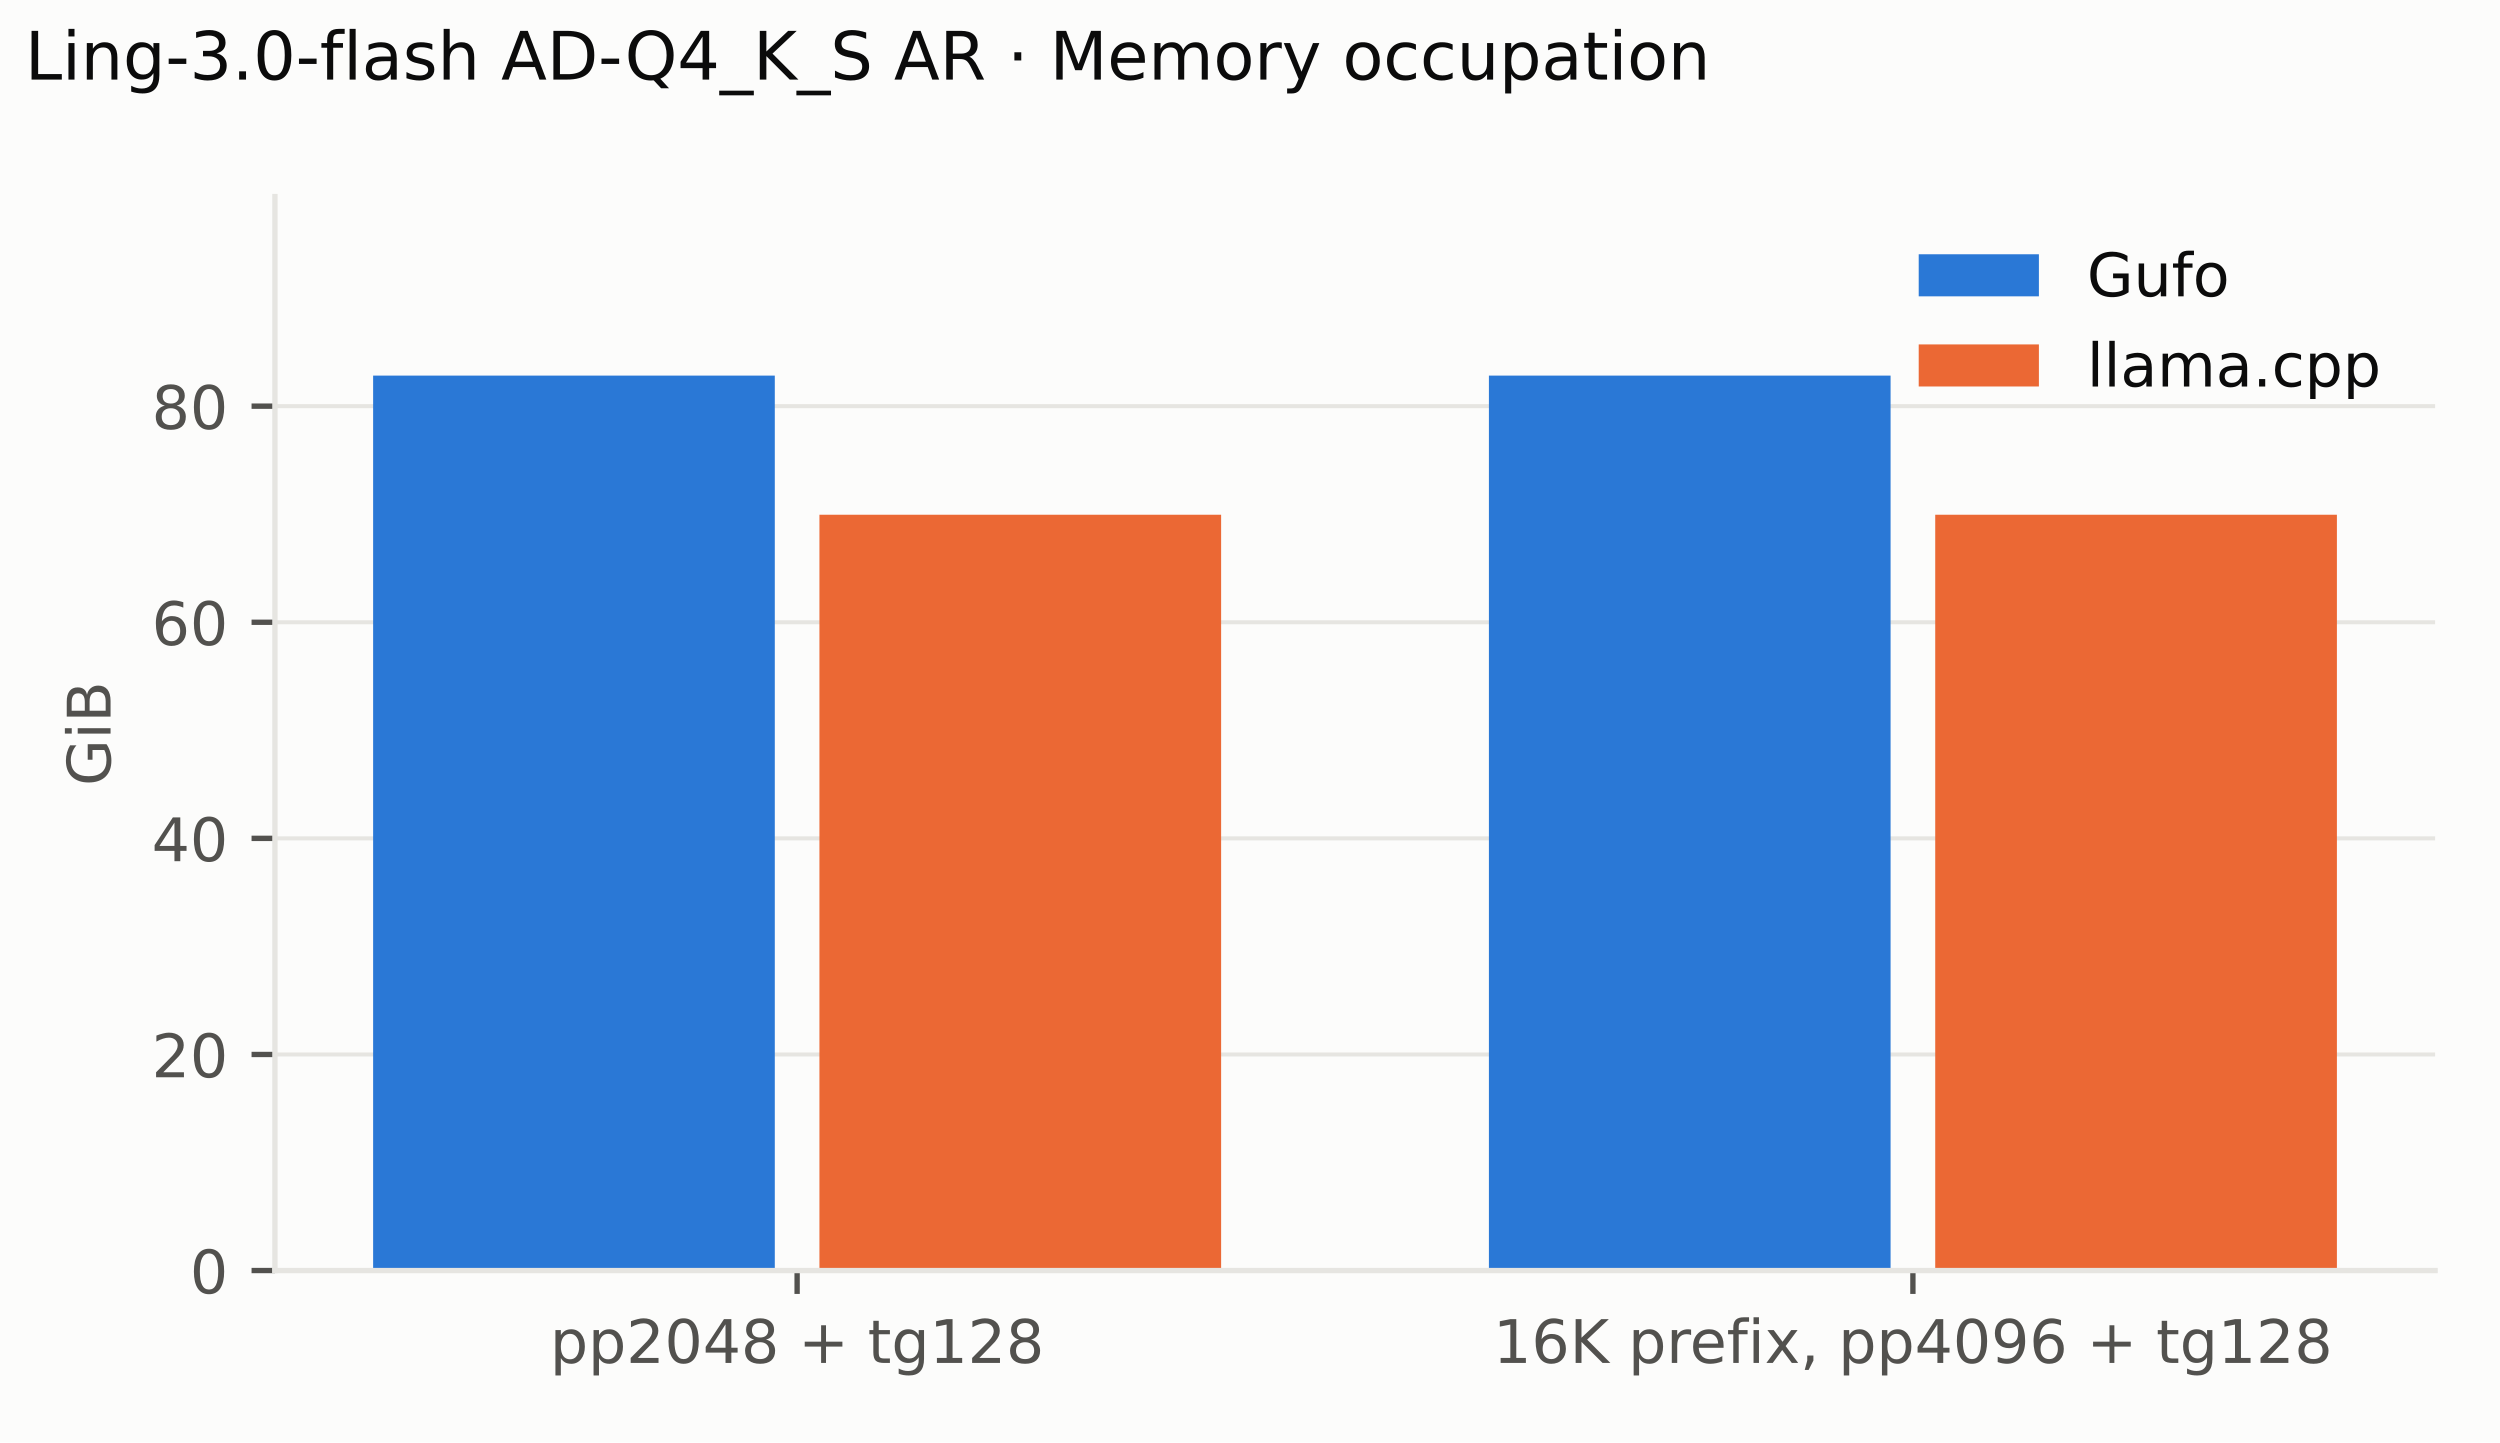
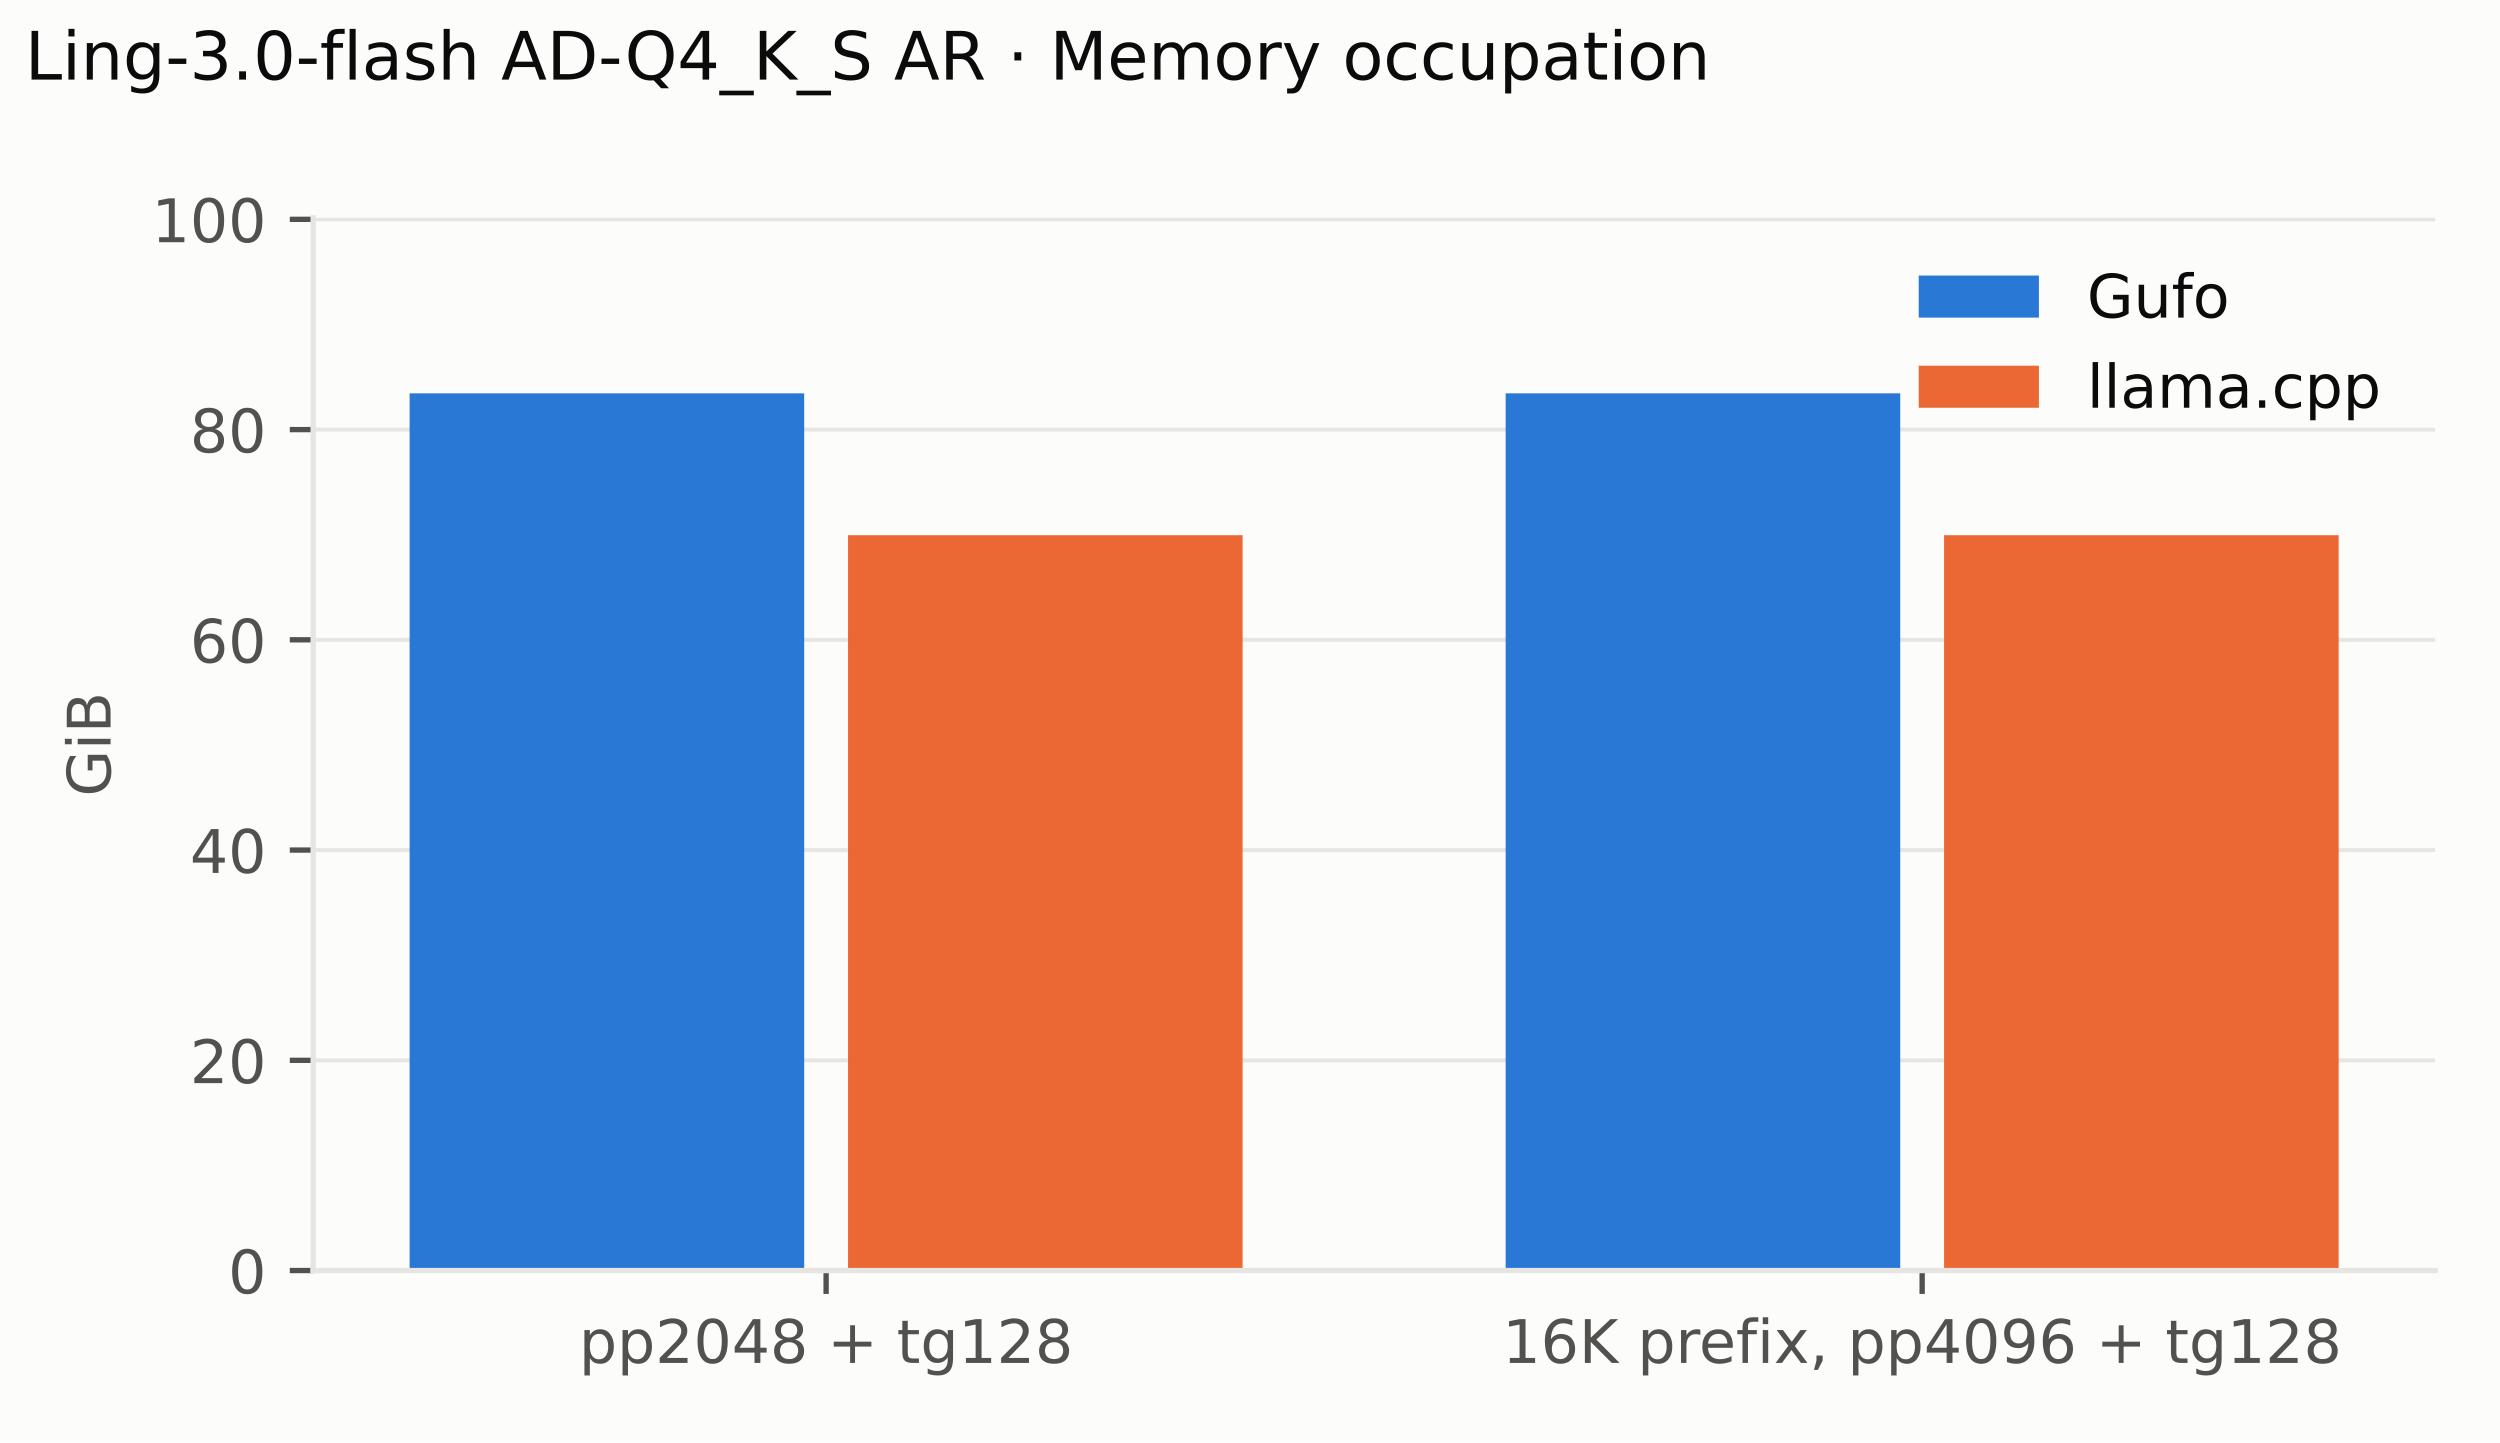
<svg xmlns="http://www.w3.org/2000/svg" xmlns:xlink="http://www.w3.org/1999/xlink" width="374.4pt" height="216pt" viewBox="0 0 374.4 216" version="1.1">
  <defs>
    <style type="text/css">*{stroke-linejoin: round; stroke-linecap: butt}</style>
  </defs>
  <g id="figure_1">
    <g id="patch_1">
      <path d="M 0 216 L 374.4 216 L 374.4 0 L 0 0 z " style="fill: #fcfcfb" />
    </g>
    <g id="axes_1">
      <g id="patch_2">
-         <path d="M 41.173 190.279 L 364.68 190.279 L 364.68 29.441 L 41.173 29.441 z " style="fill: #fcfcfb" />
+         <path d="M 46.899 190.279 L 364.68 190.279 L 364.68 32.627 L 46.899 32.627 z " style="fill: #fcfcfb" />
      </g>
      <g id="matplotlib.axis_1">
        <g id="xtick_1">
          <g id="line2d_1">
            <defs>
              <path id="m1ebf051f68" d="M 0 0 L 0 3.5 " style="stroke: #52514e; stroke-width: 0.8" />
            </defs>
            <g>
-               <use xlink:href="#m1ebf051f68" x="119.376" y="190.279" style="fill: #52514e; stroke: #52514e; stroke-width: 0.8" />
+               <use xlink:href="#m1ebf051f68" x="123.718" y="190.279" style="fill: #52514e; stroke: #52514e; stroke-width: 0.8" />
            </g>
          </g>
          <g id="text_1">
-             <text style="font-size: 9px; font-family: 'DejaVu Sans', 'Bitstream Vera Sans', 'Computer Modern Sans Serif', 'Lucida Grande', 'Verdana', 'Geneva', 'Lucid', 'Arial', 'Helvetica', 'Avant Garde', sans-serif; text-anchor: middle; fill: #52514e" x="119.376" y="204.117" transform="rotate(-0 119.3763 204.1172)">pp2048 + tg128</text>
+             <text style="font-size: 9px; font-family: 'DejaVu Sans', 'Bitstream Vera Sans', 'Computer Modern Sans Serif', 'Lucida Grande', 'Verdana', 'Geneva', 'Lucid', 'Arial', 'Helvetica', 'Avant Garde', sans-serif; text-anchor: middle; fill: #52514e" x="123.718" y="204.117" transform="rotate(-0 123.7183 204.1172)">pp2048 + tg128</text>
          </g>
        </g>
        <g id="xtick_2">
          <g id="line2d_2">
            <g>
-               <use xlink:href="#m1ebf051f68" x="286.477" y="190.279" style="fill: #52514e; stroke: #52514e; stroke-width: 0.8" />
+               <use xlink:href="#m1ebf051f68" x="287.861" y="190.279" style="fill: #52514e; stroke: #52514e; stroke-width: 0.8" />
            </g>
          </g>
          <g id="text_2">
-             <text style="font-size: 9px; font-family: 'DejaVu Sans', 'Bitstream Vera Sans', 'Computer Modern Sans Serif', 'Lucida Grande', 'Verdana', 'Geneva', 'Lucid', 'Arial', 'Helvetica', 'Avant Garde', sans-serif; text-anchor: middle; fill: #52514e" x="286.477" y="204.118" transform="rotate(-0 286.4769 204.1179)">16K prefix, pp4096 + tg128</text>
+             <text style="font-size: 9px; font-family: 'DejaVu Sans', 'Bitstream Vera Sans', 'Computer Modern Sans Serif', 'Lucida Grande', 'Verdana', 'Geneva', 'Lucid', 'Arial', 'Helvetica', 'Avant Garde', sans-serif; text-anchor: middle; fill: #52514e" x="287.861" y="204.118" transform="rotate(-0 287.8611 204.1179)">16K prefix, pp4096 + tg128</text>
          </g>
        </g>
      </g>
      <g id="matplotlib.axis_2">
        <g id="ytick_1">
          <g id="line2d_3">
-             <path d="M 41.173 190.279 L 364.68 190.279 " clip-path="url(#pd96fb9d682)" style="fill: none; stroke: #e6e5e1; stroke-width: 0.6; stroke-linecap: square" />
+             <path d="M 46.899 190.279 L 364.68 190.279 " clip-path="url(#p6b36988e03)" style="fill: none; stroke: #e6e5e1; stroke-width: 0.6; stroke-linecap: square" />
          </g>
          <g id="line2d_4">
            <defs>
              <path id="m680e5b1e24" d="M 0 0 L -3.5 0 " style="stroke: #52514e; stroke-width: 0.8" />
            </defs>
            <g>
-               <use xlink:href="#m680e5b1e24" x="41.173" y="190.279" style="fill: #52514e; stroke: #52514e; stroke-width: 0.8" />
+               <use xlink:href="#m680e5b1e24" x="46.899" y="190.279" style="fill: #52514e; stroke: #52514e; stroke-width: 0.8" />
            </g>
          </g>
          <g id="text_3">
-             <text style="font-size: 9px; font-family: 'DejaVu Sans', 'Bitstream Vera Sans', 'Computer Modern Sans Serif', 'Lucida Grande', 'Verdana', 'Geneva', 'Lucid', 'Arial', 'Helvetica', 'Avant Garde', sans-serif; text-anchor: end; fill: #52514e" x="34.173" y="193.698" transform="rotate(-0 34.1732 193.6982)">0</text>
+             <text style="font-size: 9px; font-family: 'DejaVu Sans', 'Bitstream Vera Sans', 'Computer Modern Sans Serif', 'Lucida Grande', 'Verdana', 'Geneva', 'Lucid', 'Arial', 'Helvetica', 'Avant Garde', sans-serif; text-anchor: end; fill: #52514e" x="39.899" y="193.698" transform="rotate(-0 39.89945 193.6982)">0</text>
          </g>
        </g>
        <g id="ytick_2">
          <g id="line2d_5">
-             <path d="M 41.173 157.916 L 364.68 157.916 " clip-path="url(#pd96fb9d682)" style="fill: none; stroke: #e6e5e1; stroke-width: 0.6; stroke-linecap: square" />
+             <path d="M 46.899 158.793 L 364.68 158.793 " clip-path="url(#p6b36988e03)" style="fill: none; stroke: #e6e5e1; stroke-width: 0.6; stroke-linecap: square" />
          </g>
          <g id="line2d_6">
            <g>
-               <use xlink:href="#m680e5b1e24" x="41.173" y="157.916" style="fill: #52514e; stroke: #52514e; stroke-width: 0.8" />
+               <use xlink:href="#m680e5b1e24" x="46.899" y="158.793" style="fill: #52514e; stroke: #52514e; stroke-width: 0.8" />
            </g>
          </g>
          <g id="text_4">
-             <text style="font-size: 9px; font-family: 'DejaVu Sans', 'Bitstream Vera Sans', 'Computer Modern Sans Serif', 'Lucida Grande', 'Verdana', 'Geneva', 'Lucid', 'Arial', 'Helvetica', 'Avant Garde', sans-serif; text-anchor: end; fill: #52514e" x="34.173" y="161.335" transform="rotate(-0 34.1732 161.3351)">20</text>
+             <text style="font-size: 9px; font-family: 'DejaVu Sans', 'Bitstream Vera Sans', 'Computer Modern Sans Serif', 'Lucida Grande', 'Verdana', 'Geneva', 'Lucid', 'Arial', 'Helvetica', 'Avant Garde', sans-serif; text-anchor: end; fill: #52514e" x="39.899" y="162.212" transform="rotate(-0 39.89945 162.2119)">20</text>
          </g>
        </g>
        <g id="ytick_3">
          <g id="line2d_7">
-             <path d="M 41.173 125.553 L 364.68 125.553 " clip-path="url(#pd96fb9d682)" style="fill: none; stroke: #e6e5e1; stroke-width: 0.6; stroke-linecap: square" />
+             <path d="M 46.899 127.307 L 364.68 127.307 " clip-path="url(#p6b36988e03)" style="fill: none; stroke: #e6e5e1; stroke-width: 0.6; stroke-linecap: square" />
          </g>
          <g id="line2d_8">
            <g>
-               <use xlink:href="#m680e5b1e24" x="41.173" y="125.553" style="fill: #52514e; stroke: #52514e; stroke-width: 0.8" />
+               <use xlink:href="#m680e5b1e24" x="46.899" y="127.307" style="fill: #52514e; stroke: #52514e; stroke-width: 0.8" />
            </g>
          </g>
          <g id="text_5">
-             <text style="font-size: 9px; font-family: 'DejaVu Sans', 'Bitstream Vera Sans', 'Computer Modern Sans Serif', 'Lucida Grande', 'Verdana', 'Geneva', 'Lucid', 'Arial', 'Helvetica', 'Avant Garde', sans-serif; text-anchor: end; fill: #52514e" x="34.173" y="128.972" transform="rotate(-0 34.1732 128.9719)">40</text>
+             <text style="font-size: 9px; font-family: 'DejaVu Sans', 'Bitstream Vera Sans', 'Computer Modern Sans Serif', 'Lucida Grande', 'Verdana', 'Geneva', 'Lucid', 'Arial', 'Helvetica', 'Avant Garde', sans-serif; text-anchor: end; fill: #52514e" x="39.899" y="130.726" transform="rotate(-0 39.89945 130.7256)">40</text>
          </g>
        </g>
        <g id="ytick_4">
          <g id="line2d_9">
-             <path d="M 41.173 93.19 L 364.68 93.19 " clip-path="url(#pd96fb9d682)" style="fill: none; stroke: #e6e5e1; stroke-width: 0.6; stroke-linecap: square" />
+             <path d="M 46.899 95.82 L 364.68 95.82 " clip-path="url(#p6b36988e03)" style="fill: none; stroke: #e6e5e1; stroke-width: 0.6; stroke-linecap: square" />
          </g>
          <g id="line2d_10">
            <g>
-               <use xlink:href="#m680e5b1e24" x="41.173" y="93.19" style="fill: #52514e; stroke: #52514e; stroke-width: 0.8" />
+               <use xlink:href="#m680e5b1e24" x="46.899" y="95.82" style="fill: #52514e; stroke: #52514e; stroke-width: 0.8" />
            </g>
          </g>
          <g id="text_6">
-             <text style="font-size: 9px; font-family: 'DejaVu Sans', 'Bitstream Vera Sans', 'Computer Modern Sans Serif', 'Lucida Grande', 'Verdana', 'Geneva', 'Lucid', 'Arial', 'Helvetica', 'Avant Garde', sans-serif; text-anchor: end; fill: #52514e" x="34.173" y="96.609" transform="rotate(-0 34.1732 96.60871)">60</text>
+             <text style="font-size: 9px; font-family: 'DejaVu Sans', 'Bitstream Vera Sans', 'Computer Modern Sans Serif', 'Lucida Grande', 'Verdana', 'Geneva', 'Lucid', 'Arial', 'Helvetica', 'Avant Garde', sans-serif; text-anchor: end; fill: #52514e" x="39.899" y="99.239" transform="rotate(-0 39.89945 99.23923)">60</text>
          </g>
        </g>
        <g id="ytick_5">
          <g id="line2d_11">
-             <path d="M 41.173 60.827 L 364.68 60.827 " clip-path="url(#pd96fb9d682)" style="fill: none; stroke: #e6e5e1; stroke-width: 0.6; stroke-linecap: square" />
+             <path d="M 46.899 64.334 L 364.68 64.334 " clip-path="url(#p6b36988e03)" style="fill: none; stroke: #e6e5e1; stroke-width: 0.6; stroke-linecap: square" />
          </g>
          <g id="line2d_12">
            <g>
-               <use xlink:href="#m680e5b1e24" x="41.173" y="60.827" style="fill: #52514e; stroke: #52514e; stroke-width: 0.8" />
+               <use xlink:href="#m680e5b1e24" x="46.899" y="64.334" style="fill: #52514e; stroke: #52514e; stroke-width: 0.8" />
            </g>
          </g>
          <g id="text_7">
-             <text style="font-size: 9px; font-family: 'DejaVu Sans', 'Bitstream Vera Sans', 'Computer Modern Sans Serif', 'Lucida Grande', 'Verdana', 'Geneva', 'Lucid', 'Arial', 'Helvetica', 'Avant Garde', sans-serif; text-anchor: end; fill: #52514e" x="34.173" y="64.246" transform="rotate(-0 34.1732 64.24554)">80</text>
+             <text style="font-size: 9px; font-family: 'DejaVu Sans', 'Bitstream Vera Sans', 'Computer Modern Sans Serif', 'Lucida Grande', 'Verdana', 'Geneva', 'Lucid', 'Arial', 'Helvetica', 'Avant Garde', sans-serif; text-anchor: end; fill: #52514e" x="39.899" y="67.753" transform="rotate(-0 39.89945 67.75289)">80</text>
          </g>
        </g>
-         <g id="text_8">
-           <text style="font-size: 9px; font-family: 'DejaVu Sans', 'Bitstream Vera Sans', 'Computer Modern Sans Serif', 'Lucida Grande', 'Verdana', 'Geneva', 'Lucid', 'Arial', 'Helvetica', 'Avant Garde', sans-serif; text-anchor: middle; fill: #52514e" x="16.559" y="109.86" transform="rotate(-90 16.55859 109.86)">GiB</text>
+         <g id="ytick_6">
+           <g id="line2d_13">
+             <path d="M 46.899 32.848 L 364.68 32.848 " clip-path="url(#p6b36988e03)" style="fill: none; stroke: #e6e5e1; stroke-width: 0.6; stroke-linecap: square" />
+           </g>
+           <g id="line2d_14">
+             <g>
+               <use xlink:href="#m680e5b1e24" x="46.899" y="32.848" style="fill: #52514e; stroke: #52514e; stroke-width: 0.8" />
+             </g>
+           </g>
+           <g id="text_8">
+             <text style="font-size: 9px; font-family: 'DejaVu Sans', 'Bitstream Vera Sans', 'Computer Modern Sans Serif', 'Lucida Grande', 'Verdana', 'Geneva', 'Lucid', 'Arial', 'Helvetica', 'Avant Garde', sans-serif; text-anchor: end; fill: #52514e" x="39.899" y="36.267" transform="rotate(-0 39.89945 36.26655)">100</text>
+           </g>
+         </g>
+         <g id="text_9">
+           <text style="font-size: 9px; font-family: 'DejaVu Sans', 'Bitstream Vera Sans', 'Computer Modern Sans Serif', 'Lucida Grande', 'Verdana', 'Geneva', 'Lucid', 'Arial', 'Helvetica', 'Avant Garde', sans-serif; text-anchor: middle; fill: #52514e" x="16.559" y="111.453" transform="rotate(-90 16.55859 111.4532)">GiB</text>
        </g>
      </g>
      <g id="patch_3">
-         <path d="M 55.878 190.279 L 116.034 190.279 L 116.034 56.247 L 55.878 56.247 z " clip-path="url(#pd96fb9d682)" style="fill: #2a78d6" />
+         <path d="M 61.344 190.279 L 120.435 190.279 L 120.435 58.903 L 61.344 58.903 z " clip-path="url(#p6b36988e03)" style="fill: #2a78d6" />
      </g>
      <g id="patch_4">
-         <path d="M 222.979 190.279 L 283.135 190.279 L 283.135 56.247 L 222.979 56.247 z " clip-path="url(#pd96fb9d682)" style="fill: #2a78d6" />
+         <path d="M 225.487 190.279 L 284.578 190.279 L 284.578 58.903 L 225.487 58.903 z " clip-path="url(#p6b36988e03)" style="fill: #2a78d6" />
      </g>
      <g id="patch_5">
-         <path d="M 122.718 190.279 L 182.875 190.279 L 182.875 77.089 L 122.718 77.089 z " clip-path="url(#pd96fb9d682)" style="fill: #eb6834" />
+         <path d="M 127.001 190.279 L 186.093 190.279 L 186.093 80.156 L 127.001 80.156 z " clip-path="url(#p6b36988e03)" style="fill: #eb6834" />
      </g>
      <g id="patch_6">
-         <path d="M 289.819 190.279 L 349.975 190.279 L 349.975 77.089 L 289.819 77.089 z " clip-path="url(#pd96fb9d682)" style="fill: #eb6834" />
+         <path d="M 291.144 190.279 L 350.235 190.279 L 350.235 80.156 L 291.144 80.156 z " clip-path="url(#p6b36988e03)" style="fill: #eb6834" />
      </g>
      <g id="patch_7">
-         <path d="M 41.173 190.279 L 41.173 29.441 " style="fill: none; stroke: #e6e5e1; stroke-width: 0.8; stroke-linejoin: miter; stroke-linecap: square" />
+         <path d="M 46.899 190.279 L 46.899 32.627 " style="fill: none; stroke: #e6e5e1; stroke-width: 0.8; stroke-linejoin: miter; stroke-linecap: square" />
      </g>
      <g id="patch_8">
-         <path d="M 41.173 190.279 L 364.68 190.279 " style="fill: none; stroke: #e6e5e1; stroke-width: 0.8; stroke-linejoin: miter; stroke-linecap: square" />
+         <path d="M 46.899 190.279 L 364.68 190.279 " style="fill: none; stroke: #e6e5e1; stroke-width: 0.8; stroke-linejoin: miter; stroke-linecap: square" />
      </g>
      <g id="legend_1">
        <g id="patch_9">
-           <path d="M 287.346 44.379 L 305.346 44.379 L 305.346 38.079 L 287.346 38.079 z " style="fill: #2a78d6" />
+           <path d="M 287.346 47.566 L 305.346 47.566 L 305.346 41.266 L 287.346 41.266 z " style="fill: #2a78d6" />
        </g>
-         <g id="text_9">
-           <text style="font-size: 9px; font-family: 'DejaVu Sans', 'Bitstream Vera Sans', 'Computer Modern Sans Serif', 'Lucida Grande', 'Verdana', 'Geneva', 'Lucid', 'Arial', 'Helvetica', 'Avant Garde', sans-serif; text-anchor: start; fill: #0b0b0b" x="312.546" y="44.379" transform="rotate(-0 312.5461 44.37938)">Gufo</text>
+         <g id="text_10">
+           <text style="font-size: 9px; font-family: 'DejaVu Sans', 'Bitstream Vera Sans', 'Computer Modern Sans Serif', 'Lucida Grande', 'Verdana', 'Geneva', 'Lucid', 'Arial', 'Helvetica', 'Avant Garde', sans-serif; text-anchor: start; fill: #0b0b0b" x="312.546" y="47.566" transform="rotate(-0 312.5461 47.5658)">Gufo</text>
        </g>
        <g id="patch_10">
-           <path d="M 287.346 57.88 L 305.346 57.88 L 305.346 51.58 L 287.346 51.58 z " style="fill: #eb6834" />
+           <path d="M 287.346 61.067 L 305.346 61.067 L 305.346 54.767 L 287.346 54.767 z " style="fill: #eb6834" />
        </g>
-         <g id="text_10">
-           <text style="font-size: 9px; font-family: 'DejaVu Sans', 'Bitstream Vera Sans', 'Computer Modern Sans Serif', 'Lucida Grande', 'Verdana', 'Geneva', 'Lucid', 'Arial', 'Helvetica', 'Avant Garde', sans-serif; text-anchor: start; fill: #0b0b0b" x="312.546" y="57.88" transform="rotate(-0 312.5461 57.88008)">llama.cpp</text>
+         <g id="text_11">
+           <text style="font-size: 9px; font-family: 'DejaVu Sans', 'Bitstream Vera Sans', 'Computer Modern Sans Serif', 'Lucida Grande', 'Verdana', 'Geneva', 'Lucid', 'Arial', 'Helvetica', 'Avant Garde', sans-serif; text-anchor: start; fill: #0b0b0b" x="312.546" y="61.067" transform="rotate(-0 312.5461 61.0665)">llama.cpp</text>
        </g>
      </g>
    </g>
-     <g id="text_11">
+     <g id="text_12">
      <text style="font-size: 10px; font-family: 'DejaVu Sans', 'Bitstream Vera Sans', 'Computer Modern Sans Serif', 'Lucida Grande', 'Verdana', 'Geneva', 'Lucid', 'Arial', 'Helvetica', 'Avant Garde', sans-serif; text-anchor: start; fill: #0b0b0b" x="3.744" y="11.918" transform="rotate(-0 3.744 11.91844)">Ling-3.0-flash AD-Q4_K_S AR · Memory occupation</text>
    </g>
  </g>
  <defs>
-     <clipPath id="pd96fb9d682">
-       <rect x="41.173" y="29.441" width="323.507" height="160.839" />
+     <clipPath id="p6b36988e03">
+       <rect x="46.899" y="32.627" width="317.781" height="157.652" />
    </clipPath>
  </defs>
</svg>
